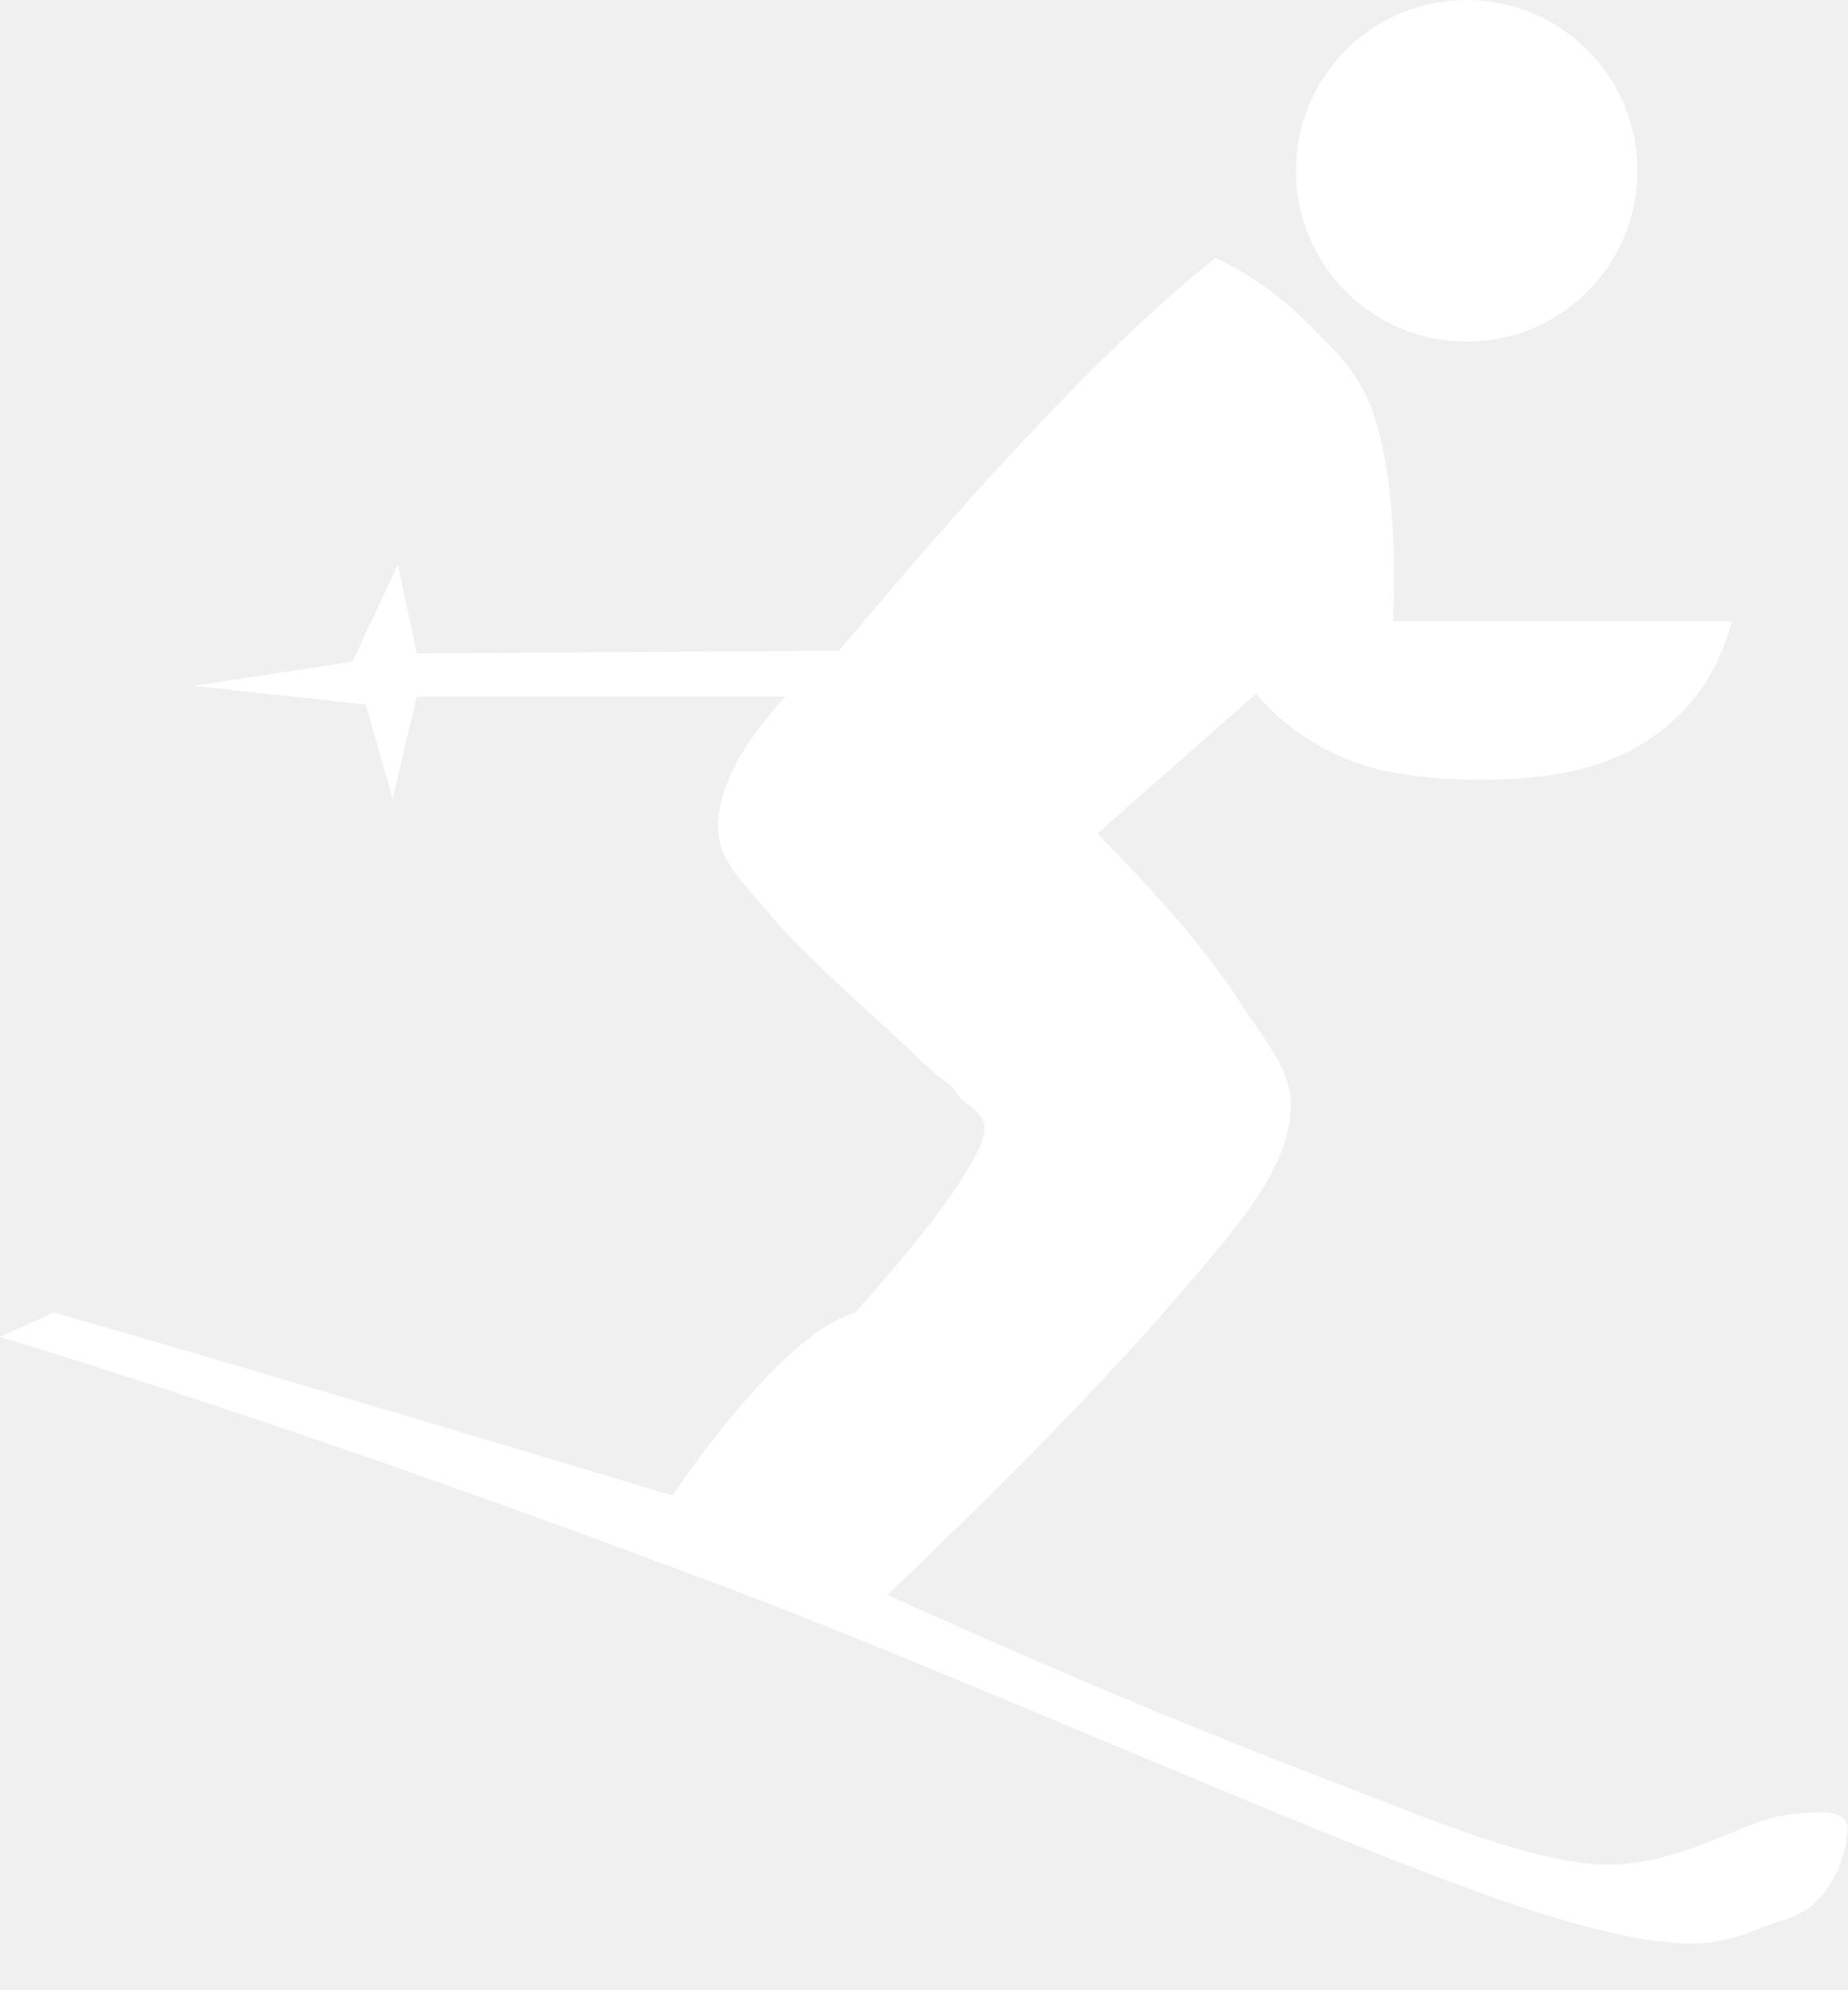
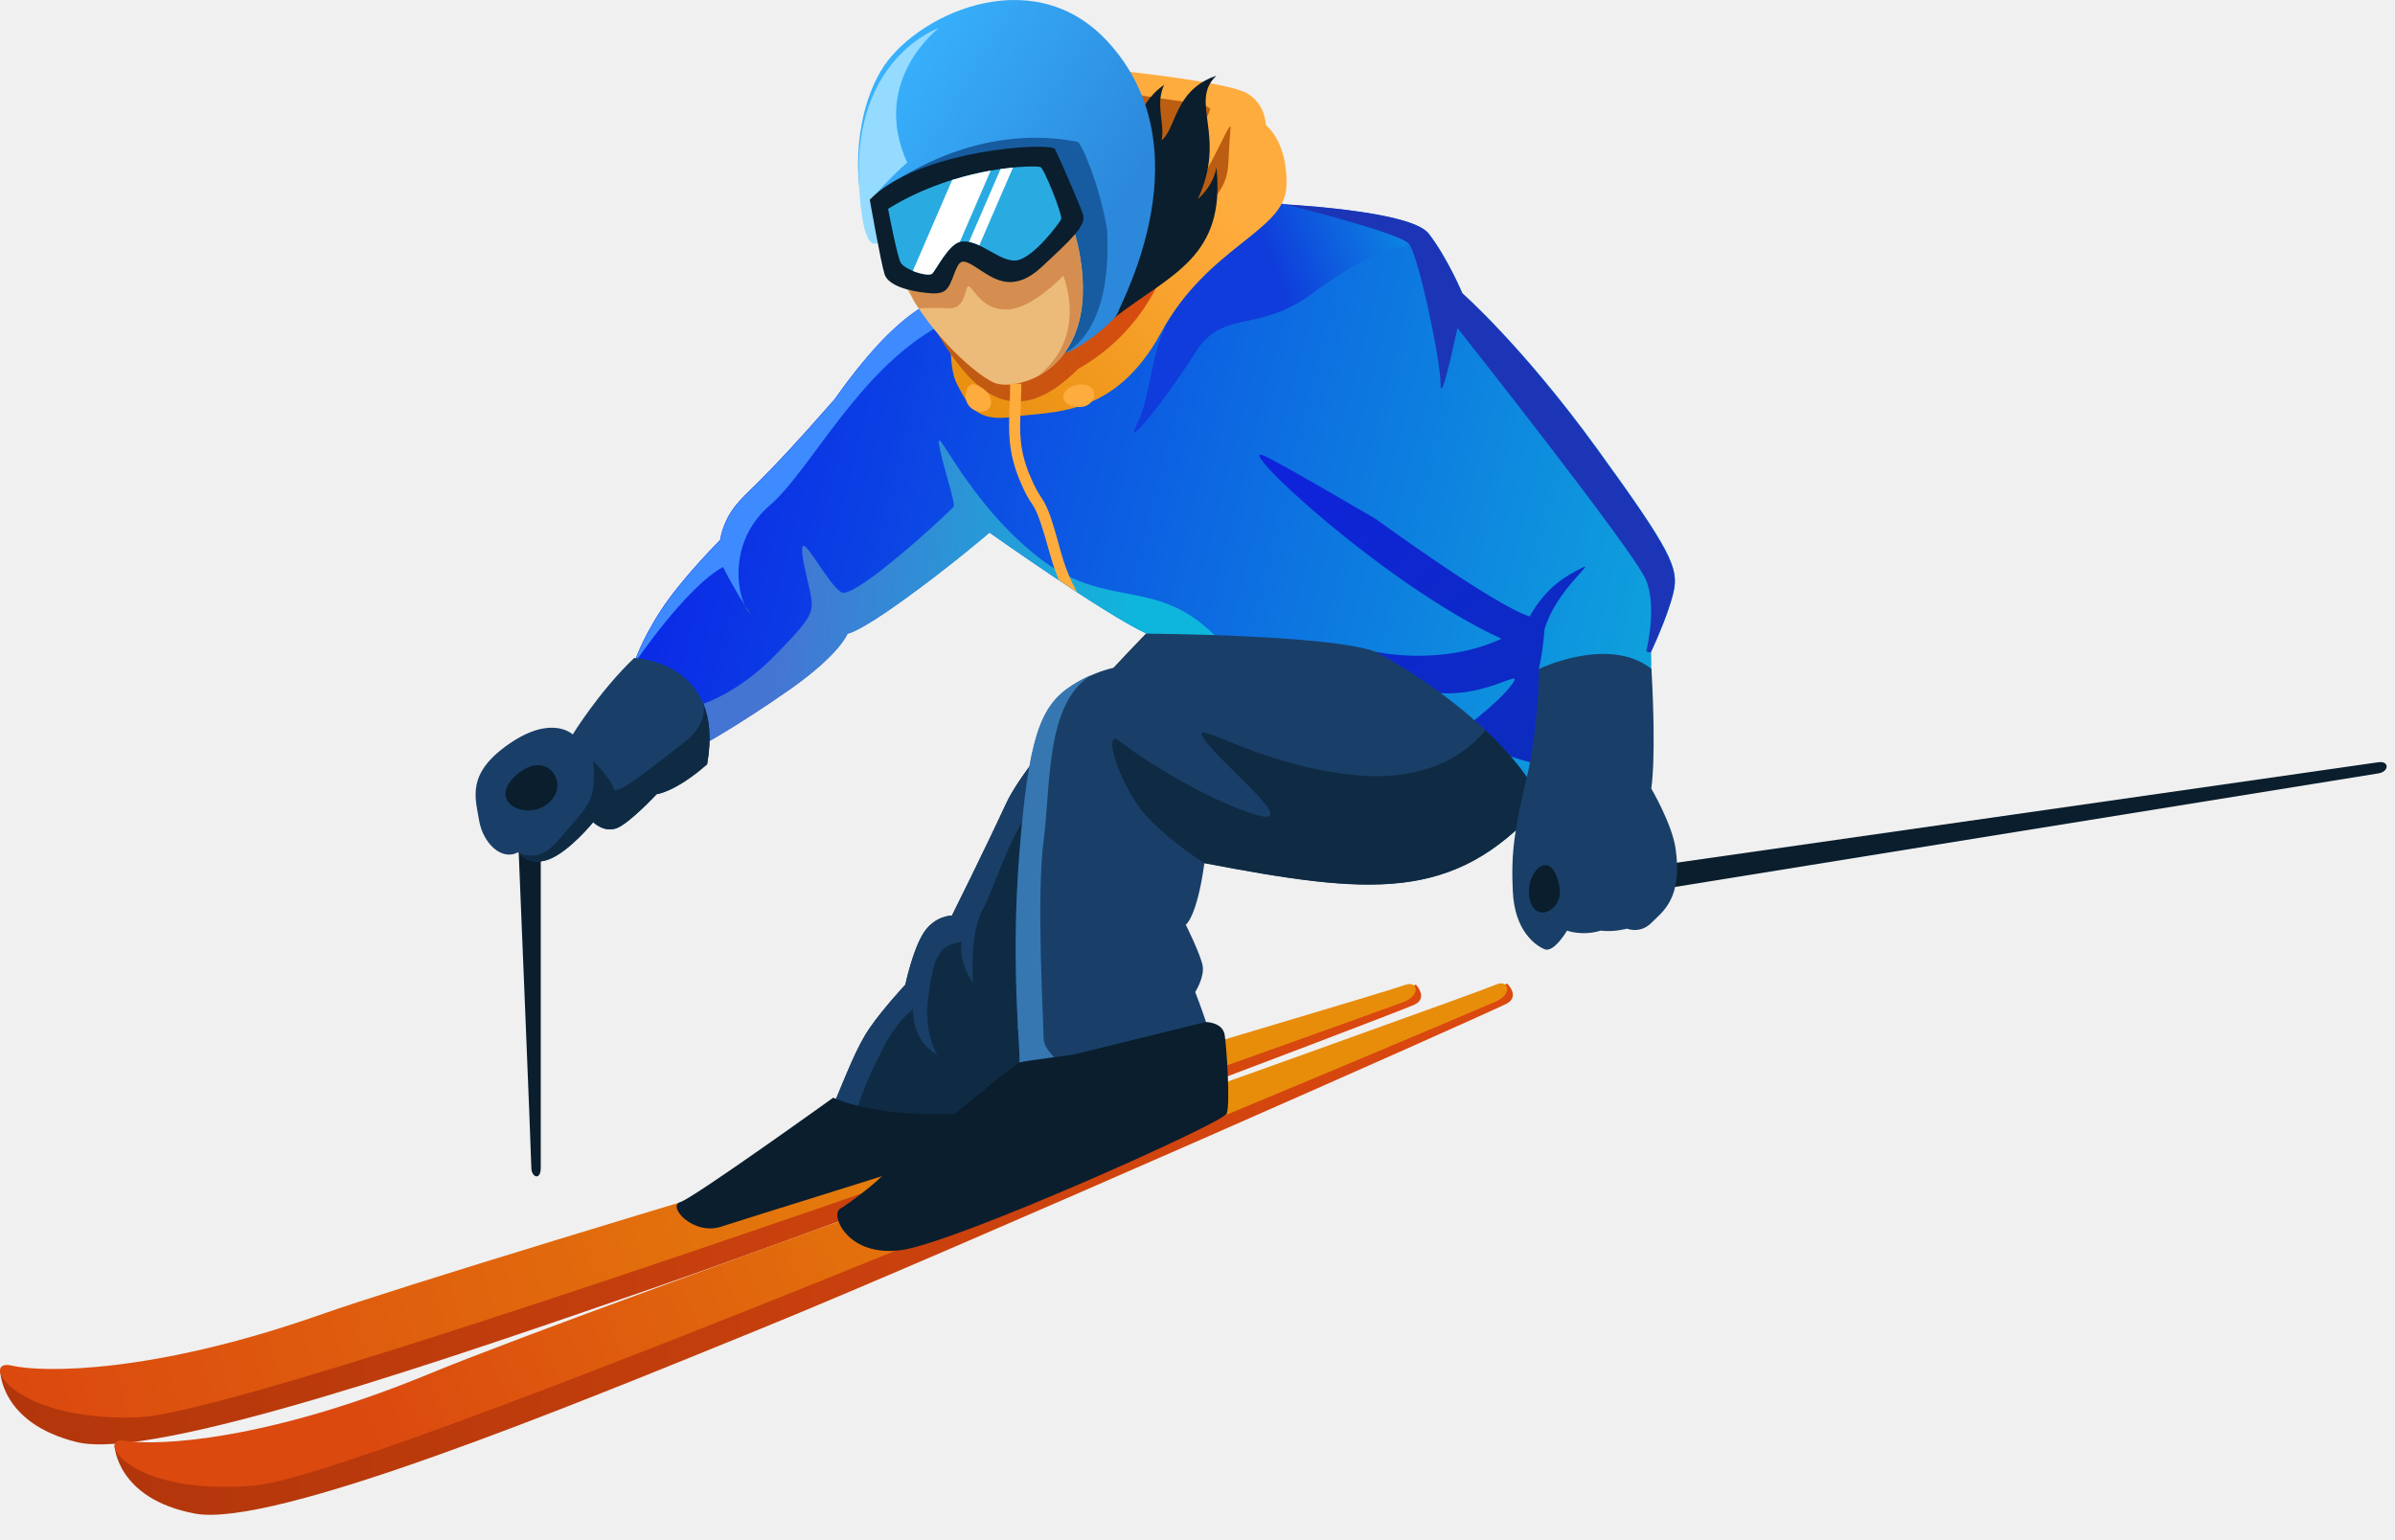
- <svg xmlns="http://www.w3.org/2000/svg" width="39" height="42" viewBox="0 0 39 42" fill="none">
-   <path fill-rule="evenodd" clip-rule="evenodd" d="M25.657 5.445C26.422 5.806 27.072 6.273 27.645 6.865C28.222 7.447 28.776 7.919 29.064 8.968C29.368 10.013 29.469 11.375 29.406 13.113H36.559C36.314 14.023 35.886 14.716 35.255 15.269C34.634 15.808 33.864 16.174 32.815 16.348C31.775 16.516 30.128 16.497 29.064 16.232C28.006 15.943 27.173 15.414 26.514 14.643L23.163 17.594C24.549 18.99 25.546 20.165 26.225 21.228C26.913 22.268 27.428 22.793 27.192 23.842C26.951 24.872 26.244 25.768 24.809 27.419C23.385 29.079 21.397 31.111 18.735 33.662C22.114 35.193 24.978 36.387 27.476 37.354C29.97 38.302 31.914 39.169 33.609 39.342C35.322 39.482 36.733 38.447 37.638 38.317C38.547 38.187 38.995 38.22 39 38.601C38.995 38.981 38.745 40.218 37.638 40.531C36.535 40.825 36.251 41.547 32.444 40.358C28.607 39.14 20.424 35.395 14.951 33.359C9.502 31.318 4.611 29.628 0 28.213L1.136 27.703C1.954 27.934 3.442 28.362 5.617 29.007C7.813 29.648 10.633 30.499 14.19 31.563C14.99 30.408 15.702 29.541 16.347 28.892C17.006 28.242 17.55 27.852 18.051 27.703C19.447 26.143 20.294 25.026 20.665 24.242C21.031 23.467 20.429 23.414 20.212 23.101C20.015 22.793 20.058 22.961 19.413 22.364C18.764 21.719 17.074 20.266 16.347 19.414C15.644 18.562 15.124 18.157 15.158 17.368C15.201 16.569 15.668 15.698 16.578 14.701H8.799L8.289 16.858L7.721 14.87L4.087 14.475L7.437 13.965L8.4 11.919L8.799 13.791L17.714 13.734C19.355 11.77 20.804 10.123 22.138 8.737C23.471 7.341 24.631 6.263 25.657 5.445Z" fill="white" />
-   <path fill-rule="evenodd" clip-rule="evenodd" d="M30.96 0C28.97 0 27.355 1.615 27.355 3.605C27.355 5.596 28.97 7.211 30.96 7.211C32.95 7.211 34.565 5.596 34.565 3.605C34.565 1.615 32.95 0 30.96 0Z" fill="white" />
+ <svg xmlns="http://www.w3.org/2000/svg" width="84" height="54" viewBox="0 0 84 54" fill="none">
+   <path d="M4.015 50.708C4.015 50.708 4.076 52.58 6.83 53.101C9.584 53.623 19.94 49.365 26.698 46.611C33.457 43.857 52.397 35.465 52.857 35.204C53.318 34.943 52.857 34.506 52.857 34.506C52.857 34.506 47.066 37.237 43.077 38.319C39.087 39.4 20.201 47.532 13.78 50.025C7.359 52.51 4.015 50.708 4.015 50.708Z" fill="url(#paint0_linear_235_73)" />
+   <path d="M0.004 48.046C0.004 48.046 -0.034 49.918 2.689 50.593C5.412 51.268 15.983 47.578 22.88 45.2C29.776 42.822 49.154 35.473 49.621 35.242C50.097 35.005 49.66 34.544 49.66 34.544C49.66 34.544 43.73 36.953 39.687 37.82C35.645 38.679 16.344 45.767 9.792 47.9C3.241 50.025 0.004 48.046 0.004 48.046Z" fill="url(#paint1_linear_235_73)" />
+   <path d="M40.208 22.217C40.208 22.217 36.142 26.344 35.291 28.185C34.439 30.018 33.388 32.12 33.388 32.12C33.388 32.12 32.797 32.12 32.406 32.711C32.015 33.302 31.754 34.544 31.754 34.544C31.754 34.544 30.964 35.396 30.511 36.056C30.051 36.708 29.66 37.759 29.269 38.679C29.859 40.773 32.874 41.234 32.874 41.234C32.874 41.234 35.298 38.15 35.628 37.759C35.958 37.367 35.705 36.033 35.705 36.033L48.278 22.877L40.208 22.217Z" fill="#0F2B44" />
+   <path d="M18.176 29.497C18.176 29.497 18.636 40.643 18.636 40.973C18.636 41.303 18.966 41.433 18.966 40.973C18.966 40.513 18.966 29.896 18.966 29.896L18.176 29.497Z" fill="#0A1E2D" />
+   <path d="M34.241 9.958C32.73 10.418 31.487 10.879 29.255 14.024C26.501 17.169 26.24 17.169 25.78 17.76C25.319 18.351 25.258 18.941 25.258 18.941C25.258 18.941 23.885 20.314 23.164 21.434C22.443 22.547 22.243 23.268 22.243 23.268L24.606 26.152C24.606 26.152 25.918 25.431 27.69 24.188C29.462 22.946 29.723 22.224 29.723 22.224C29.723 22.224 30.052 22.224 31.686 21.043C33.328 19.862 34.701 18.68 34.701 18.68C34.701 18.68 38.767 21.565 40.209 22.224C44.275 22.355 48.272 22.877 48.272 22.877C48.272 22.877 51.877 24.779 53.979 28.315C54.961 28.055 56.733 26.674 57.385 25.761C58.037 24.84 57.907 22.877 57.907 22.877C57.907 22.877 58.497 21.634 58.697 20.782C58.896 19.931 58.628 19.34 56.012 15.735C53.396 12.129 51.294 10.296 51.294 10.296C51.294 10.296 50.773 9.053 50.113 8.201C49.461 7.35 44.605 7.15 44.605 7.15L38.245 9.774L34.241 9.958Z" fill="url(#paint2_linear_235_73)" />
+   <path d="M44.336 15.988C44.903 16.241 48.271 18.22 48.271 18.22C48.271 18.22 52.398 21.235 53.649 21.626C54.239 20.575 54.96 20.184 55.482 19.923C56.004 19.662 54.562 20.713 54.17 22.086C54.101 23.007 53.971 23.459 53.971 23.459C53.971 23.459 55.022 26.014 54.692 26.674C54.362 27.334 51.086 25.753 51.086 25.753C51.086 25.753 52.598 24.641 53.05 23.981C53.511 23.329 51.807 24.771 49.706 24.181C47.611 23.59 48.263 22.869 48.263 22.869C48.263 22.869 50.557 23.39 52.659 22.409C48.532 20.514 43.154 15.466 44.336 15.988Z" fill="url(#paint3_linear_235_73)" />
+   <path d="M26.126 21.243C26.157 21.304 26.18 21.35 26.21 21.396C26.402 21.688 26.318 21.557 26.126 21.243Z" fill="#FFCD03" />
+   <path d="M25.358 19.892C25.596 20.368 25.918 20.913 26.125 21.242C25.787 20.529 25.665 18.88 27 17.729C28.442 16.486 30.083 13.011 32.929 11.439C33.911 10.894 33.842 10.526 33.328 10.273C32.178 10.725 31.027 11.531 29.262 14.032C26.509 17.177 26.248 17.177 25.787 17.767C25.327 18.358 25.266 18.949 25.266 18.949C25.266 18.949 23.893 20.322 23.172 21.442C22.45 22.554 22.251 23.275 22.251 23.275C22.251 23.275 24.046 20.613 25.358 19.892Z" fill="#3E8BFF" />
+   <path d="M32.928 15.535C32.997 16.126 33.519 17.629 33.45 17.767C33.381 17.898 29.975 21.043 29.514 20.782C29.054 20.521 28.203 18.818 28.141 19.21C28.08 19.601 28.471 20.782 28.471 21.174C28.471 21.565 28.341 21.826 27.098 23.076C25.855 24.319 24.674 24.687 24.674 24.687C24.674 24.687 24.827 25.209 24.298 25.776L24.612 26.16C24.612 26.16 25.924 25.439 27.696 24.196C29.468 22.953 29.729 22.232 29.729 22.232C29.729 22.232 30.059 22.232 31.693 21.051C33.335 19.869 34.708 18.688 34.708 18.688C34.708 18.688 38.773 21.572 40.216 22.232C41.052 22.263 41.88 22.301 42.67 22.355C40.538 20.184 38.835 21.442 36.411 19.547C33.979 17.629 32.867 14.944 32.928 15.535Z" fill="url(#paint4_linear_235_73)" />
+   <path d="M41.068 11.078C40.339 12.26 40.4 13.832 39.879 14.876C39.357 15.919 40.93 13.955 41.912 12.382C42.894 10.81 44.075 11.73 46.039 10.288C48.003 8.846 48.662 8.777 49.445 8.585C49.184 7.994 49.184 7.994 44.957 7.143C41.022 8.846 41.068 11.078 41.068 11.078Z" fill="url(#paint5_linear_235_73)" />
+   <path d="M22.243 23.084C22.243 23.084 25.457 23.206 24.797 26.812C23.685 27.794 23.025 27.863 23.025 27.863C23.025 27.863 22.105 28.845 21.652 29.044C21.192 29.244 20.801 28.845 20.801 28.845C20.801 28.845 19.949 29.896 19.228 30.157C18.507 30.417 18.177 29.896 18.177 29.896C17.586 30.226 16.934 29.566 16.804 28.783C16.674 27.993 16.344 27.142 17.855 26.098C19.366 25.055 20.087 25.768 20.087 25.768C20.087 25.768 21 24.273 22.243 23.084Z" fill="#193F68" />
+   <path d="M39.288 2.486C39.288 2.486 43.093 2.878 43.745 3.277C44.397 3.668 44.397 4.389 44.397 4.389C44.397 4.389 45.187 4.98 45.118 6.552C45.049 8.125 42.364 8.646 40.723 11.669C39.081 14.684 36.879 14.415 35.544 14.622C34.233 14.822 33.972 14.231 33.581 13.51C33.189 12.789 33.45 11.477 33.189 10.426C32.929 9.375 39.288 2.486 39.288 2.486Z" fill="url(#paint6_linear_235_73)" />
+   <path d="M32.89 11.707C34.209 13.924 35.651 15.105 37.815 12.942C40.499 11.431 41.067 8.769 41.067 8.769L37.937 10.165L32.89 11.707Z" fill="url(#paint7_linear_235_73)" />
+   <path d="M39.152 11.078C39.152 11.078 41.652 8.063 42.435 7.143C43.225 6.222 43.026 6.03 43.156 4.519C43.225 4.059 42.634 5.501 42.174 6.222C41.714 6.943 40.993 7.733 40.993 7.733C40.993 7.733 42.304 4.128 42.435 3.867C42.565 3.606 40.862 3.537 39.681 3.276C38.499 3.016 39.159 7.933 39.159 7.933L39.152 11.078Z" fill="#BC5E11" />
+   <path d="M40.239 5.662C41.29 4.872 40.37 3.959 40.83 2.977C39.779 3.698 39.772 4.926 39.772 4.926L40.239 5.662Z" fill="#0A1E2D" />
+   <path d="M39.388 4.749C41.682 5.931 40.501 3.376 42.664 2.655C41.682 3.576 43.055 4.749 42.012 6.982C42.603 6.46 42.664 5.869 42.664 5.869C42.994 9.015 41.092 9.605 39.12 11.117C37.156 12.628 36.565 9.283 36.565 9.283L39.388 4.749Z" fill="#0A1E2D" />
+   <path d="M30.703 7.404C30.703 7.404 30.373 7.335 30.243 7.074C30.113 6.813 29.783 4.389 30.895 2.486C32.008 0.584 36.15 -1.441 38.827 1.435C42.302 5.171 39.349 10.549 39.218 10.94C39.088 11.331 37.661 12.375 37.324 12.382C36.986 12.382 37.684 11.907 37.83 11.293C37.976 10.679 38.006 9.045 37.692 8.224C37.661 6.713 35.674 5.762 35.674 5.762L30.703 7.404Z" fill="url(#paint8_linear_235_73)" />
+   <path d="M37.786 4.972C33.659 4.182 30.506 7.005 30.506 7.005L30.751 7.381L35.684 5.762C35.684 5.762 37.663 6.713 37.702 8.224C38.016 9.045 37.978 10.679 37.84 11.293C37.702 11.907 36.996 12.382 37.333 12.382C37.471 12.329 39.021 11.63 38.829 8.056C38.568 6.483 37.916 4.972 37.786 4.972Z" fill="#175CA0" />
+   <path d="M31.688 6.813H30.713C30.713 6.813 31.227 6.222 31.818 5.701C30.506 2.816 32.93 0.983 32.93 0.983C32.93 0.983 29.885 2.018 30.13 6.483C30.376 10.94 31.688 6.813 31.688 6.813Z" fill="#94DBFF" />
+   <path d="M31.686 9.897C32.667 11.861 34.37 13.242 34.9 13.441C35.421 13.64 37.063 13.372 37.723 11.669C38.375 9.966 37.592 7.864 37.592 7.864L34.708 7.342L31.686 9.897Z" fill="#EDBB79" />
+   <path d="M36.396 13.195C36.91 12.927 37.417 12.451 37.716 11.669C38.368 9.966 37.585 7.864 37.585 7.864L34.701 7.342L31.725 9.866L32.054 10.556C32.108 10.641 32.162 10.733 32.223 10.817C32.346 10.81 32.722 10.794 33.274 10.817C33.957 10.848 33.819 9.866 34.018 10.066C34.218 10.265 34.54 10.917 35.392 10.856C36.243 10.787 37.294 9.674 37.294 9.674C37.294 9.674 38.191 11.807 36.396 13.195Z" fill="#D58E4F" />
+   <path d="M30.506 7.005C30.506 7.005 30.897 9.237 31.027 9.628C31.158 10.02 31.879 10.219 32.539 10.28C33.191 10.349 33.26 10.15 33.459 9.628C33.659 9.107 33.72 9.038 34.311 9.429C34.901 9.82 35.553 10.28 36.543 9.36C37.525 8.439 38.116 7.918 37.985 7.526C37.855 7.135 37.134 5.494 37.003 5.233C36.865 4.972 32.209 5.24 30.506 7.005Z" fill="#0A1E2D" />
+   <path d="M48.272 22.877C48.272 22.877 41.322 22.807 40.669 22.877C40.017 22.945 39.688 23.337 39.688 23.337C39.688 23.337 38.706 23.337 37.593 24.058C36.481 24.779 36.082 25.891 35.76 29.957C35.438 34.023 35.829 37.038 35.76 37.298C38.713 38.411 42.25 37.099 42.511 37.038C42.771 36.976 41.92 34.805 41.92 34.805C41.92 34.805 42.25 34.284 42.181 33.885C42.112 33.493 41.59 32.443 41.59 32.443C41.59 32.443 41.981 32.182 42.242 30.279C48.08 31.392 50.964 31.652 53.979 28.315C54.24 27.985 52.537 25.232 48.272 22.877Z" fill="#193F68" />
+   <path d="M35.291 28.185C34.439 30.018 33.388 32.12 33.388 32.12C33.388 32.12 32.797 32.12 32.406 32.711C32.015 33.302 31.754 34.544 31.754 34.544C31.754 34.544 30.964 35.396 30.511 36.056C30.051 36.708 29.66 37.759 29.269 38.679C29.437 39.27 29.79 39.73 30.22 40.083C30.22 40.083 29.921 39.592 30.051 39.001C30.181 38.411 30.511 37.69 30.972 36.769C31.432 35.849 32.023 35.396 32.023 35.396C32.023 35.396 31.953 36.447 32.813 36.968C33.074 37.229 32.352 36.508 32.552 35.005C32.751 33.493 32.943 33.171 33.733 33.041C33.603 33.762 34.124 34.483 34.124 34.483C34.124 34.483 33.994 32.78 34.454 31.928C34.915 31.077 35.567 28.845 36.226 28.453C36.395 28.354 36.449 28.108 36.441 27.794C43.806 25.6 48.385 25.017 48.293 22.884C46.751 22.263 40.231 22.232 40.231 22.232C40.231 22.232 36.142 26.352 35.291 28.185Z" fill="#193F68" />
+   <path d="M52.467 34.544C51.308 35.043 20.8 45.821 15.092 48.184C9.385 50.547 5.519 50.738 4.406 50.547C3.294 50.355 4.475 52.511 8.932 52.119C13.389 51.728 51.876 35.404 52.467 35.135C53.057 34.874 52.927 34.345 52.467 34.544Z" fill="url(#paint9_linear_235_73)" />
+   <path d="M49.269 34.56C48.087 34.989 17.034 44.087 11.204 46.136C5.374 48.184 1.508 48.169 0.403 47.908C-0.701 47.647 0.365 49.872 4.837 49.726C9.309 49.58 48.632 35.381 49.238 35.151C49.837 34.913 49.737 34.383 49.269 34.56Z" fill="url(#paint10_linear_235_73)" />
+   <path d="M19.028 28.315C18.276 28.714 17.064 28.055 18.177 27.134C19.289 26.221 20.141 27.725 19.028 28.315Z" fill="#0A1E2D" />
+   <path d="M38.275 23.682C38.06 23.774 37.822 23.897 37.584 24.05C36.472 24.771 36.073 25.884 35.751 29.949C35.429 34.015 35.82 37.03 35.751 37.291C36.388 37.529 37.048 37.659 37.692 37.713C37.278 37.406 36.603 36.853 36.603 36.439C36.603 35.849 36.342 31.522 36.603 29.489C36.863 27.464 36.672 24.687 38.275 23.682Z" fill="#3677B2" />
+   <path d="M53.978 28.315C54.139 28.116 53.556 26.996 52.098 25.615C51.661 26.175 50.334 27.456 47.557 27.195C44.013 26.866 41.589 25.032 42.248 25.953C42.901 26.873 45.724 29.098 44.02 28.576C42.318 28.055 40.024 26.612 39.303 26.022C38.582 25.431 39.303 27.663 40.223 28.645C41.144 29.627 42.256 30.287 42.256 30.287C48.071 31.399 50.963 31.66 53.978 28.315Z" fill="#0F2B44" />
+   <path d="M37.785 13.502C37.202 13.594 37.064 14.208 37.785 14.277C38.506 14.354 38.637 13.364 37.785 13.502Z" fill="#FFAC3E" />
+   <path d="M34.242 13.502C33.836 13.334 33.652 14.216 34.242 14.415C34.833 14.615 35.032 13.824 34.242 13.502Z" fill="#FFAC3E" />
+   <path d="M37.186 19.286C36.81 17.898 36.695 17.721 36.519 17.453C36.427 17.307 36.319 17.146 36.128 16.701C35.744 15.781 35.759 15.167 35.798 14.315C35.805 14.047 35.821 13.778 35.821 13.464H35.429C35.429 13.771 35.422 14.039 35.407 14.3C35.376 15.167 35.353 15.857 35.767 16.855C35.967 17.338 36.089 17.522 36.189 17.668C36.335 17.898 36.442 18.059 36.81 19.386C36.91 19.747 37.017 20.069 37.14 20.353C37.347 20.491 37.562 20.637 37.777 20.775C37.562 20.399 37.355 19.908 37.186 19.286Z" fill="#FFAC3E" />
+   <path d="M24.667 24.687C24.667 24.687 24.866 25.37 24.015 26.029C23.163 26.681 21.591 27.993 21.522 27.671C21.453 27.341 20.8 26.689 20.8 26.689C20.8 26.689 20.869 27.08 20.8 27.671C20.731 28.262 20.279 28.653 19.558 29.504C18.837 30.356 18.185 29.896 18.185 29.896C18.185 29.896 18.514 30.417 19.235 30.157C19.957 29.896 20.808 28.845 20.808 28.845C20.808 28.845 21.199 29.236 21.66 29.044C22.12 28.845 23.033 27.863 23.033 27.863C23.033 27.863 23.685 27.794 24.805 26.812C24.966 25.891 24.882 25.201 24.667 24.687Z" fill="#0F2B44" />
+   <path d="M58.236 30.348C58.236 30.348 83.022 26.804 83.413 26.743C83.805 26.681 83.805 27.073 83.413 27.134C83.022 27.195 58.236 31.2 58.236 31.2V30.348Z" fill="#0A1E2D" />
+   <path d="M53.98 23.467C53.98 23.467 56.427 22.286 57.922 23.467C58.099 26.681 57.915 27.663 57.915 27.663C57.915 27.663 58.644 28.914 58.766 29.758C59.027 31.53 58.306 31.99 57.915 32.381C57.524 32.772 57.063 32.581 57.063 32.581C57.063 32.581 56.603 32.711 56.143 32.65C55.491 32.849 54.961 32.65 54.961 32.65C54.961 32.65 54.501 33.44 54.171 33.302C53.841 33.164 53.12 32.65 53.059 31.269C52.99 29.896 53.128 29.044 53.55 27.272C53.972 25.5 53.98 23.467 53.98 23.467Z" fill="#193F68" />
+   <path d="M54.699 31.139C54.837 31.913 53.848 32.45 53.648 31.53C53.449 30.609 54.439 29.627 54.699 31.139Z" fill="#0A1E2D" />
+   <path d="M37.616 37.007C37.616 37.007 36.043 37.206 35.782 37.268C35.522 37.337 31.356 40.843 30.965 41.234C30.574 41.625 29.784 42.216 29.454 42.415C29.124 42.615 29.715 44.118 31.617 43.857C33.52 43.596 42.894 39.4 43.024 39.071C43.154 38.741 43.024 36.777 42.955 36.316C42.886 35.856 42.288 35.856 42.288 35.856L37.616 37.007Z" fill="#0A1E2D" />
+   <path d="M51.286 10.288C51.286 10.288 50.764 9.045 50.104 8.194C49.575 7.503 46.284 7.243 45.057 7.166C45.678 7.319 49.115 8.194 49.414 8.554C49.744 8.946 50.526 12.62 50.526 13.472C50.526 14.323 51.117 11.508 51.117 11.508C51.117 11.508 57.346 19.378 57.737 20.36C58.128 21.342 57.737 22.854 57.737 22.854C57.737 22.854 57.799 22.877 57.898 22.899C57.898 22.892 57.898 22.884 57.898 22.884C57.898 22.884 58.489 21.641 58.688 20.79C58.888 19.938 58.619 19.348 56.004 15.742C53.388 12.137 51.286 10.288 51.286 10.288Z" fill="#1C35B7" />
+   <path d="M31.148 7.327C31.148 7.327 31.455 8.946 31.586 9.206C31.716 9.467 32.568 9.728 32.698 9.598C32.828 9.467 33.273 8.562 33.68 8.485C34.332 8.355 35.053 9.206 35.644 9.137C36.234 9.068 37.155 7.826 37.216 7.695C37.285 7.565 36.626 5.923 36.495 5.862C36.373 5.793 33.619 5.793 31.148 7.327Z" fill="#29ABE2" />
+   <path d="M33.396 6.314L32.016 9.506C32.3 9.621 32.622 9.674 32.698 9.598C32.829 9.467 33.258 8.593 33.665 8.485L34.747 5.984C34.332 6.061 33.88 6.161 33.396 6.314Z" fill="white" />
+   <path d="M35.092 5.931L33.987 8.485C34.11 8.508 34.233 8.554 34.348 8.608L35.529 5.877C35.399 5.892 35.253 5.908 35.092 5.931Z" fill="white" />
+   <path d="M29.224 38.511C29.224 38.511 24.314 42.039 23.854 42.177C23.394 42.315 24.307 43.359 25.289 43.036C26.079 42.776 32.415 40.819 33.474 40.451C34.532 40.083 33.474 39.078 33.474 39.078C33.474 39.078 30.866 39.232 29.224 38.511Z" fill="#0A1E2D" />
+   <defs>
+     <linearGradient id="paint0_linear_235_73" x1="4.015" y1="43.823" x2="53.064" y2="43.823" gradientUnits="userSpaceOnUse">
+       <stop stop-color="#B2360B" />
+       <stop offset="1" stop-color="#DB490F" />
+     </linearGradient>
+     <linearGradient id="paint1_linear_235_73" x1="0.005" y1="42.602" x2="49.846" y2="42.602" gradientUnits="userSpaceOnUse">
+       <stop stop-color="#B2360B" />
+       <stop offset="1" stop-color="#DB490F" />
+     </linearGradient>
+     <linearGradient id="paint2_linear_235_73" x1="18.25" y1="12.142" x2="64.145" y2="23.944" gradientUnits="userSpaceOnUse">
+       <stop stop-color="#0A13E8" />
+       <stop offset="1" stop-color="#0FB6DB" />
+     </linearGradient>
+     <linearGradient id="paint3_linear_235_73" x1="59.805" y1="28.204" x2="45.25" y2="16.14" gradientUnits="userSpaceOnUse">
+       <stop stop-color="#0B30B2" />
+       <stop offset="1" stop-color="#0F23DB" />
+     </linearGradient>
+     <linearGradient id="paint4_linear_235_73" x1="27.364" y1="20.679" x2="39.853" y2="21.761" gradientUnits="userSpaceOnUse">
+       <stop stop-color="#4575D3" />
+       <stop offset="1" stop-color="#0FB6DB" />
+     </linearGradient>
+     <linearGradient id="paint5_linear_235_73" x1="53.795" y1="6.843" x2="44.944" y2="10.187" gradientUnits="userSpaceOnUse">
+       <stop stop-color="#0ACDE8" />
+       <stop offset="1" stop-color="#0F3CDB" />
+     </linearGradient>
+     <linearGradient id="paint6_linear_235_73" x1="32.7" y1="14.489" x2="41.617" y2="5.703" gradientUnits="userSpaceOnUse">
+       <stop stop-color="#E88D0A" />
+       <stop offset="1" stop-color="#FFAC3E" />
+     </linearGradient>
+     <linearGradient id="paint7_linear_235_73" x1="32.891" y1="11.426" x2="41.069" y2="11.426" gradientUnits="userSpaceOnUse">
+       <stop stop-color="#BC5E11" />
+       <stop offset="1" stop-color="#DB490F" />
+     </linearGradient>
+     <linearGradient id="paint8_linear_235_73" x1="30.591" y1="2.125" x2="39.049" y2="7.435" gradientUnits="userSpaceOnUse">
+       <stop stop-color="#39B4FF" />
+       <stop offset="1" stop-color="#2C88DB" />
+     </linearGradient>
+     <linearGradient id="paint9_linear_235_73" x1="42.361" y1="36.837" x2="12.594" y2="49.556" gradientUnits="userSpaceOnUse">
+       <stop stop-color="#E88D0A" />
+       <stop offset="1" stop-color="#DB490F" />
+     </linearGradient>
+     <linearGradient id="paint10_linear_235_73" x1="40.564" y1="37.738" x2="0.963" y2="49.408" gradientUnits="userSpaceOnUse">
+       <stop stop-color="#E88D0A" />
+       <stop offset="1" stop-color="#DB490F" />
+     </linearGradient>
+   </defs>
</svg>
